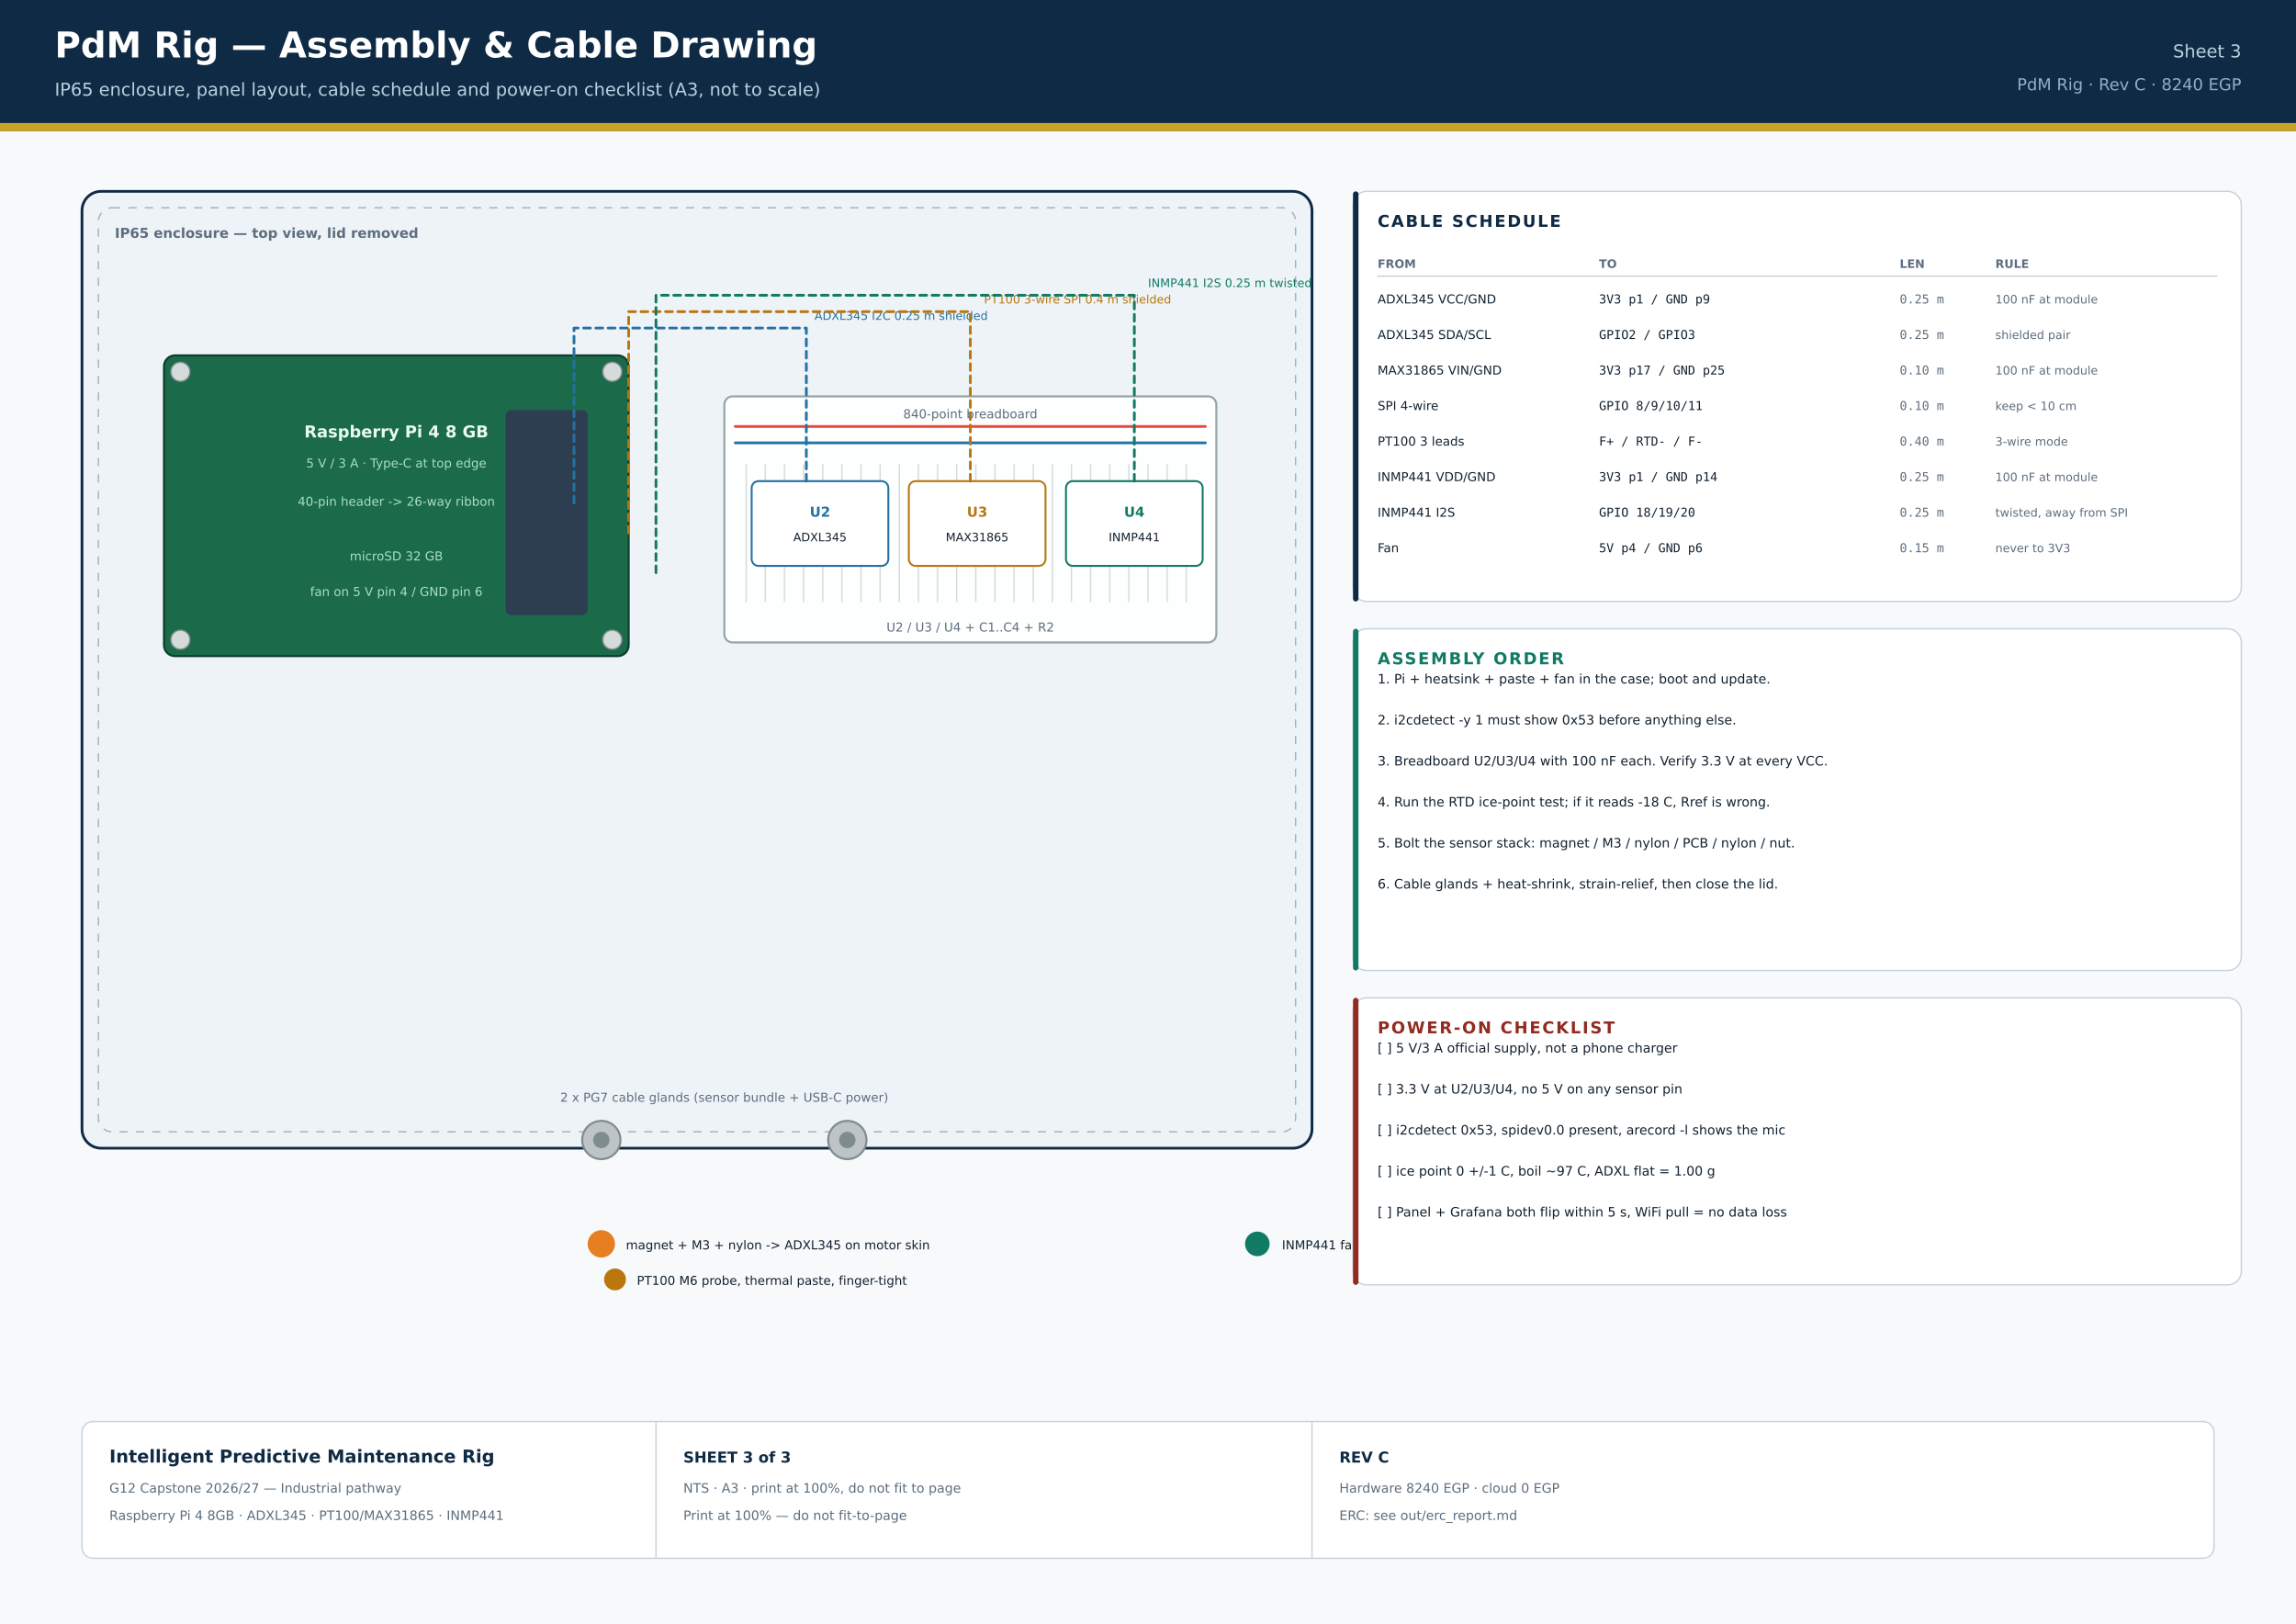
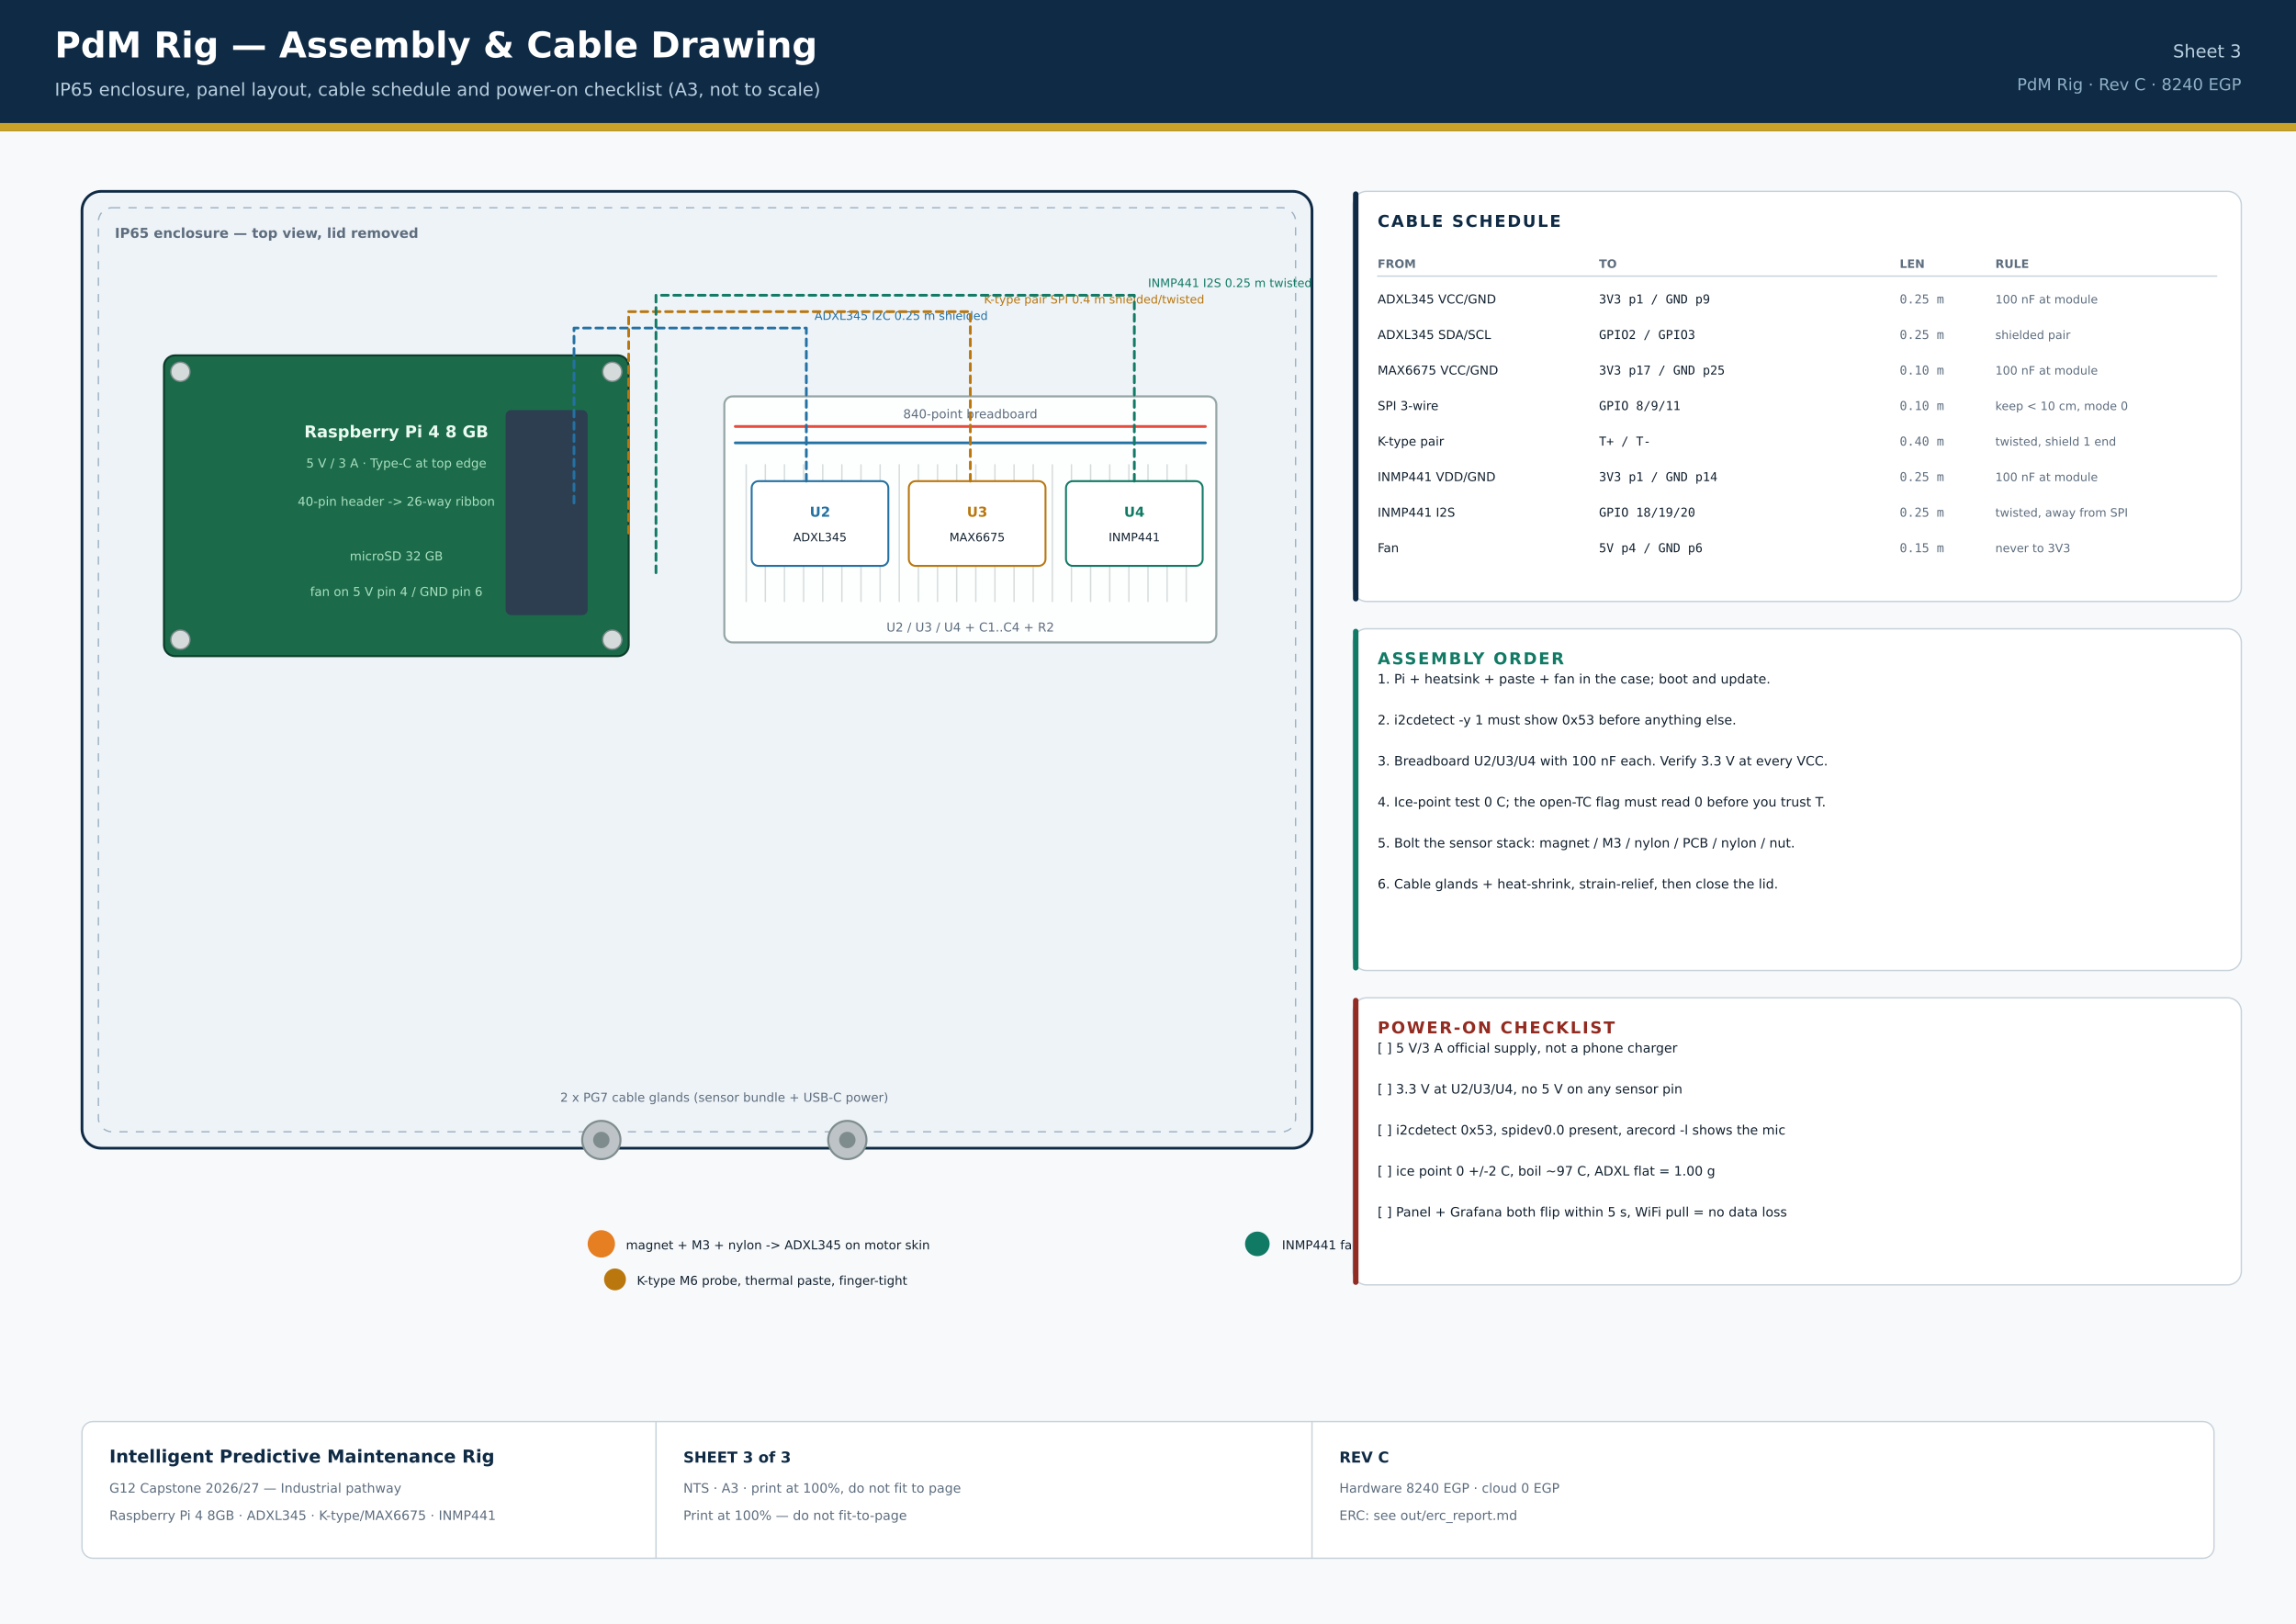
<svg xmlns="http://www.w3.org/2000/svg" width="1680" height="1188" viewBox="0 0 1680 1188" font-family="DejaVu Sans, Segoe UI, Arial, sans-serif">
  <rect width="1680" height="1188" fill="#f7f9fb" />
  <rect x="0.0" y="0.0" width="1680.0" height="96.0" rx="0" fill="#0f2a44" stroke="none" stroke-width="1" opacity="1" />
  <rect x="0.0" y="90.0" width="1680.0" height="6.0" rx="0" fill="#c9a227" stroke="none" stroke-width="1" opacity="1" />
  <text x="40.0" y="42.0" font-size="26" fill="#ffffff" text-anchor="start" font-weight="bold" font-family="DejaVu Sans, Segoe UI, Arial, sans-serif" letter-spacing="0" opacity="1">PdM Rig — Assembly &amp; Cable Drawing</text>
  <text x="40.0" y="70.0" font-size="13" fill="#b9cfe0" text-anchor="start" font-weight="normal" font-family="DejaVu Sans, Segoe UI, Arial, sans-serif" letter-spacing="0" opacity="1">IP65 enclosure, panel layout, cable schedule and power-on checklist (A3, not to scale)</text>
  <text x="1640.0" y="42.0" font-size="13" fill="#b9cfe0" text-anchor="end" font-weight="normal" font-family="DejaVu Sans, Segoe UI, Arial, sans-serif" letter-spacing="0" opacity="1">Sheet 3</text>
  <text x="1640.0" y="66.0" font-size="12" fill="#8fb0c6" text-anchor="end" font-weight="normal" font-family="DejaVu Sans, Segoe UI, Arial, sans-serif" letter-spacing="0" opacity="1">PdM Rig · Rev C · 8240 EGP</text>
  <rect x="60.0" y="140.0" width="900.0" height="700.0" rx="14" fill="#eef3f7" stroke="#0f2a44" stroke-width="2" opacity="1" />
  <rect x="72.0" y="152.0" width="876.0" height="676.0" rx="10" fill="none" stroke="#9fb3c4" stroke-width="1" opacity="1" stroke-dasharray="6 6" />
  <text x="84.0" y="174.0" font-size="10" fill="#5d6d7e" text-anchor="start" font-weight="bold" font-family="DejaVu Sans, Segoe UI, Arial, sans-serif" letter-spacing="0" opacity="1">IP65 enclosure — top view, lid removed</text>
  <rect x="120.0" y="260.0" width="340.0" height="220.0" rx="8" fill="#1b6b4a" stroke="#0d3d2a" stroke-width="1.5" opacity="1" />
  <circle cx="132.0" cy="272.0" r="7" fill="#d5dbdb" stroke="#7f8c8d" stroke-width="1" opacity="1" />
  <circle cx="448.0" cy="272.0" r="7" fill="#d5dbdb" stroke="#7f8c8d" stroke-width="1" opacity="1" />
  <circle cx="132.0" cy="468.0" r="7" fill="#d5dbdb" stroke="#7f8c8d" stroke-width="1" opacity="1" />
  <circle cx="448.0" cy="468.0" r="7" fill="#d5dbdb" stroke="#7f8c8d" stroke-width="1" opacity="1" />
  <rect x="370.0" y="300.0" width="60.0" height="150.0" rx="4" fill="#2c3e50" stroke="none" stroke-width="1" opacity="1" />
  <text x="290.0" y="320.0" font-size="12" fill="#eafaf1" text-anchor="middle" font-weight="bold" font-family="DejaVu Sans, Segoe UI, Arial, sans-serif" letter-spacing="0" opacity="1">Raspberry Pi 4  8 GB</text>
  <text x="290.0" y="342.0" font-size="9" fill="#a9dfbf" text-anchor="middle" font-weight="normal" font-family="DejaVu Sans, Segoe UI, Arial, sans-serif" letter-spacing="0" opacity="1">5 V / 3 A  ·  Type-C at top edge</text>
  <text x="290.0" y="370.0" font-size="9" fill="#a9dfbf" text-anchor="middle" font-weight="normal" font-family="DejaVu Sans, Segoe UI, Arial, sans-serif" letter-spacing="0" opacity="1">40-pin header -&gt; 26-way ribbon</text>
  <text x="290.0" y="410.0" font-size="9" fill="#a9dfbf" text-anchor="middle" font-weight="normal" font-family="DejaVu Sans, Segoe UI, Arial, sans-serif" letter-spacing="0" opacity="1">microSD 32 GB</text>
  <text x="290.0" y="436.0" font-size="9" fill="#a9dfbf" text-anchor="middle" font-weight="normal" font-family="DejaVu Sans, Segoe UI, Arial, sans-serif" letter-spacing="0" opacity="1">fan on 5 V pin 4 / GND pin 6</text>
  <rect x="530.0" y="290.0" width="360.0" height="180.0" rx="6" fill="#fdfefe" stroke="#95a5a6" stroke-width="1.5" opacity="1" />
  <line x1="538.0" y1="312.0" x2="882.0" y2="312.0" stroke="#e74c3c" stroke-width="2" stroke-linecap="round" opacity="1" />
  <line x1="538.0" y1="324.0" x2="882.0" y2="324.0" stroke="#2471a3" stroke-width="2" stroke-linecap="round" opacity="1" />
  <line x1="546.0" y1="340.0" x2="546.0" y2="440.0" stroke="#d5dbdb" stroke-width="1" stroke-linecap="round" opacity="1" />
  <line x1="560.0" y1="340.0" x2="560.0" y2="440.0" stroke="#d5dbdb" stroke-width="1" stroke-linecap="round" opacity="1" />
  <line x1="574.0" y1="340.0" x2="574.0" y2="440.0" stroke="#d5dbdb" stroke-width="1" stroke-linecap="round" opacity="1" />
  <line x1="588.0" y1="340.0" x2="588.0" y2="440.0" stroke="#d5dbdb" stroke-width="1" stroke-linecap="round" opacity="1" />
  <line x1="602.0" y1="340.0" x2="602.0" y2="440.0" stroke="#d5dbdb" stroke-width="1" stroke-linecap="round" opacity="1" />
  <line x1="616.0" y1="340.0" x2="616.0" y2="440.0" stroke="#d5dbdb" stroke-width="1" stroke-linecap="round" opacity="1" />
  <line x1="630.0" y1="340.0" x2="630.0" y2="440.0" stroke="#d5dbdb" stroke-width="1" stroke-linecap="round" opacity="1" />
  <line x1="644.0" y1="340.0" x2="644.0" y2="440.0" stroke="#d5dbdb" stroke-width="1" stroke-linecap="round" opacity="1" />
  <line x1="658.0" y1="340.0" x2="658.0" y2="440.0" stroke="#d5dbdb" stroke-width="1" stroke-linecap="round" opacity="1" />
  <line x1="672.0" y1="340.0" x2="672.0" y2="440.0" stroke="#d5dbdb" stroke-width="1" stroke-linecap="round" opacity="1" />
  <line x1="686.0" y1="340.0" x2="686.0" y2="440.0" stroke="#d5dbdb" stroke-width="1" stroke-linecap="round" opacity="1" />
  <line x1="700.0" y1="340.0" x2="700.0" y2="440.0" stroke="#d5dbdb" stroke-width="1" stroke-linecap="round" opacity="1" />
  <line x1="714.0" y1="340.0" x2="714.0" y2="440.0" stroke="#d5dbdb" stroke-width="1" stroke-linecap="round" opacity="1" />
  <line x1="728.0" y1="340.0" x2="728.0" y2="440.0" stroke="#d5dbdb" stroke-width="1" stroke-linecap="round" opacity="1" />
  <line x1="742.0" y1="340.0" x2="742.0" y2="440.0" stroke="#d5dbdb" stroke-width="1" stroke-linecap="round" opacity="1" />
  <line x1="756.0" y1="340.0" x2="756.0" y2="440.0" stroke="#d5dbdb" stroke-width="1" stroke-linecap="round" opacity="1" />
  <line x1="770.0" y1="340.0" x2="770.0" y2="440.0" stroke="#d5dbdb" stroke-width="1" stroke-linecap="round" opacity="1" />
  <line x1="784.0" y1="340.0" x2="784.0" y2="440.0" stroke="#d5dbdb" stroke-width="1" stroke-linecap="round" opacity="1" />
  <line x1="798.0" y1="340.0" x2="798.0" y2="440.0" stroke="#d5dbdb" stroke-width="1" stroke-linecap="round" opacity="1" />
  <line x1="812.0" y1="340.0" x2="812.0" y2="440.0" stroke="#d5dbdb" stroke-width="1" stroke-linecap="round" opacity="1" />
  <line x1="826.0" y1="340.0" x2="826.0" y2="440.0" stroke="#d5dbdb" stroke-width="1" stroke-linecap="round" opacity="1" />
  <line x1="840.0" y1="340.0" x2="840.0" y2="440.0" stroke="#d5dbdb" stroke-width="1" stroke-linecap="round" opacity="1" />
  <line x1="854.0" y1="340.0" x2="854.0" y2="440.0" stroke="#d5dbdb" stroke-width="1" stroke-linecap="round" opacity="1" />
  <line x1="868.0" y1="340.0" x2="868.0" y2="440.0" stroke="#d5dbdb" stroke-width="1" stroke-linecap="round" opacity="1" />
  <text x="710.0" y="306.0" font-size="9" fill="#5d6d7e" text-anchor="middle" font-weight="normal" font-family="DejaVu Sans, Segoe UI, Arial, sans-serif" letter-spacing="0" opacity="1">840-point breadboard</text>
  <text x="710.0" y="462.0" font-size="9" fill="#5d6d7e" text-anchor="middle" font-weight="normal" font-family="DejaVu Sans, Segoe UI, Arial, sans-serif" letter-spacing="0" opacity="1">U2 / U3 / U4 + C1..C4 + R2</text>
  <rect x="550.0" y="352.0" width="100.0" height="62.0" rx="5" fill="#fff" stroke="#2471a3" stroke-width="1.4" opacity="1" />
  <text x="600.0" y="378.0" font-size="10" fill="#2471a3" text-anchor="middle" font-weight="bold" font-family="DejaVu Sans, Segoe UI, Arial, sans-serif" letter-spacing="0" opacity="1">U2</text>
  <text x="600.0" y="396.0" font-size="8.5" fill="#12212f" text-anchor="middle" font-weight="normal" font-family="DejaVu Sans, Segoe UI, Arial, sans-serif" letter-spacing="0" opacity="1">ADXL345</text>
  <rect x="665.0" y="352.0" width="100.0" height="62.0" rx="5" fill="#fff" stroke="#b9770e" stroke-width="1.4" opacity="1" />
  <text x="715.0" y="378.0" font-size="10" fill="#b9770e" text-anchor="middle" font-weight="bold" font-family="DejaVu Sans, Segoe UI, Arial, sans-serif" letter-spacing="0" opacity="1">U3</text>
-   <text x="715.0" y="396.0" font-size="8.5" fill="#12212f" text-anchor="middle" font-weight="normal" font-family="DejaVu Sans, Segoe UI, Arial, sans-serif" letter-spacing="0" opacity="1">MAX31865</text>
+   <text x="715.0" y="396.0" font-size="8.5" fill="#12212f" text-anchor="middle" font-weight="normal" font-family="DejaVu Sans, Segoe UI, Arial, sans-serif" letter-spacing="0" opacity="1">MAX6675</text>
  <rect x="780.0" y="352.0" width="100.0" height="62.0" rx="5" fill="#fff" stroke="#117a65" stroke-width="1.4" opacity="1" />
  <text x="830.0" y="378.0" font-size="10" fill="#117a65" text-anchor="middle" font-weight="bold" font-family="DejaVu Sans, Segoe UI, Arial, sans-serif" letter-spacing="0" opacity="1">U4</text>
  <text x="830.0" y="396.0" font-size="8.5" fill="#12212f" text-anchor="middle" font-weight="normal" font-family="DejaVu Sans, Segoe UI, Arial, sans-serif" letter-spacing="0" opacity="1">INMP441</text>
  <circle cx="440.0" cy="834.0" r="14" fill="#bdc3c7" stroke="#7f8c8d" stroke-width="1.5" opacity="1" />
  <circle cx="440.0" cy="834.0" r="6" fill="#7f8c8d" stroke="none" stroke-width="1" opacity="1" />
  <circle cx="620.0" cy="834.0" r="14" fill="#bdc3c7" stroke="#7f8c8d" stroke-width="1.5" opacity="1" />
  <circle cx="620.0" cy="834.0" r="6" fill="#7f8c8d" stroke="none" stroke-width="1" opacity="1" />
  <text x="530.0" y="806.0" font-size="9" fill="#5d6d7e" text-anchor="middle" font-weight="normal" font-family="DejaVu Sans, Segoe UI, Arial, sans-serif" letter-spacing="0" opacity="1">2 x PG7 cable glands (sensor bundle + USB-C power)</text>
  <polyline points="590.0,352.0 590.0,240.0 420.0,240.0 420.0,370.0" fill="none" stroke="#2471a3" stroke-width="2" stroke-linejoin="round" stroke-linecap="round" opacity="1" stroke-dasharray="5 4" />
  <text x="596.0" y="234.0" font-size="8.5" fill="#2471a3" text-anchor="start" font-weight="normal" font-family="DejaVu Sans, Segoe UI, Arial, sans-serif" letter-spacing="0" opacity="1">ADXL345  I2C  0.25 m shielded</text>
  <polyline points="710.0,352.0 710.0,228.0 460.0,228.0 460.0,390.0" fill="none" stroke="#b9770e" stroke-width="2" stroke-linejoin="round" stroke-linecap="round" opacity="1" stroke-dasharray="5 4" />
-   <text x="720.0" y="222.0" font-size="8.5" fill="#b9770e" text-anchor="start" font-weight="normal" font-family="DejaVu Sans, Segoe UI, Arial, sans-serif" letter-spacing="0" opacity="1">PT100 3-wire  SPI  0.4 m shielded</text>
+   <text x="720.0" y="222.0" font-size="8.5" fill="#b9770e" text-anchor="start" font-weight="normal" font-family="DejaVu Sans, Segoe UI, Arial, sans-serif" letter-spacing="0" opacity="1">K-type pair  SPI  0.4 m shielded/twisted</text>
  <polyline points="830.0,352.0 830.0,216.0 480.0,216.0 480.0,420.0" fill="none" stroke="#117a65" stroke-width="2" stroke-linejoin="round" stroke-linecap="round" opacity="1" stroke-dasharray="5 4" />
  <text x="840.0" y="210.0" font-size="8.5" fill="#117a65" text-anchor="start" font-weight="normal" font-family="DejaVu Sans, Segoe UI, Arial, sans-serif" letter-spacing="0" opacity="1">INMP441  I2S  0.25 m twisted</text>
  <circle cx="440.0" cy="910.0" r="10" fill="#e67e22" stroke="none" stroke-width="1" opacity="1" />
  <text x="458.0" y="914.0" font-size="9" fill="#12212f" text-anchor="start" font-weight="normal" font-family="DejaVu Sans, Segoe UI, Arial, sans-serif" letter-spacing="0" opacity="1">magnet + M3 + nylon -&gt; ADXL345 on motor skin</text>
  <circle cx="450.0" cy="936.0" r="8" fill="#b9770e" stroke="none" stroke-width="1" opacity="1" />
-   <text x="466.0" y="940.0" font-size="9" fill="#12212f" text-anchor="start" font-weight="normal" font-family="DejaVu Sans, Segoe UI, Arial, sans-serif" letter-spacing="0" opacity="1">PT100 M6 probe, thermal paste, finger-tight</text>
+   <text x="466.0" y="940.0" font-size="9" fill="#12212f" text-anchor="start" font-weight="normal" font-family="DejaVu Sans, Segoe UI, Arial, sans-serif" letter-spacing="0" opacity="1">K-type M6 probe, thermal paste, finger-tight</text>
  <circle cx="920.0" cy="910.0" r="9" fill="#117a65" stroke="none" stroke-width="1" opacity="1" />
  <text x="938.0" y="914.0" font-size="9" fill="#12212f" text-anchor="start" font-weight="normal" font-family="DejaVu Sans, Segoe UI, Arial, sans-serif" letter-spacing="0" opacity="1">INMP441 facing bearing, 10-20 cm</text>
  <rect x="990.0" y="140.0" width="650.0" height="300.0" rx="10" fill="#ffffff" stroke="#c8d2da" stroke-width="1" opacity="1" />
  <rect x="990.0" y="140.0" width="4.0" height="300.0" rx="2" fill="#0f2a44" stroke="none" stroke-width="1" opacity="1" />
  <text x="1008.0" y="166.0" font-size="12" fill="#0f2a44" text-anchor="start" font-weight="bold" font-family="DejaVu Sans, Segoe UI, Arial, sans-serif" letter-spacing="1.2" opacity="1">CABLE SCHEDULE</text>
  <text x="1008.0" y="196.0" font-size="8.5" fill="#5d6d7e" text-anchor="start" font-weight="bold" font-family="DejaVu Sans, Segoe UI, Arial, sans-serif" letter-spacing="0" opacity="1">FROM</text>
  <text x="1170.0" y="196.0" font-size="8.5" fill="#5d6d7e" text-anchor="start" font-weight="bold" font-family="DejaVu Sans, Segoe UI, Arial, sans-serif" letter-spacing="0" opacity="1">TO</text>
  <text x="1390.0" y="196.0" font-size="8.5" fill="#5d6d7e" text-anchor="start" font-weight="bold" font-family="DejaVu Sans, Segoe UI, Arial, sans-serif" letter-spacing="0" opacity="1">LEN</text>
  <text x="1460.0" y="196.0" font-size="8.5" fill="#5d6d7e" text-anchor="start" font-weight="bold" font-family="DejaVu Sans, Segoe UI, Arial, sans-serif" letter-spacing="0" opacity="1">RULE</text>
  <line x1="1008.0" y1="202.0" x2="1622.0" y2="202.0" stroke="#c8d2da" stroke-width="1" stroke-linecap="round" opacity="1" />
  <text x="1008.0" y="222.0" font-size="9" fill="#12212f" text-anchor="start" font-weight="normal" font-family="DejaVu Sans, Segoe UI, Arial, sans-serif" letter-spacing="0" opacity="1">ADXL345 VCC/GND</text>
  <text x="1170.0" y="222.0" font-size="9" fill="#12212f" text-anchor="start" font-weight="normal" font-family="DejaVu Sans Mono, Consolas, monospace" letter-spacing="0" opacity="1">3V3 p1 / GND p9</text>
  <text x="1390.0" y="222.0" font-size="9" fill="#5d6d7e" text-anchor="start" font-weight="normal" font-family="DejaVu Sans Mono, Consolas, monospace" letter-spacing="0" opacity="1">0.25 m</text>
  <text x="1460.0" y="222.0" font-size="8.5" fill="#5d6d7e" text-anchor="start" font-weight="normal" font-family="DejaVu Sans, Segoe UI, Arial, sans-serif" letter-spacing="0" opacity="1">100 nF at module</text>
  <text x="1008.0" y="248.0" font-size="9" fill="#12212f" text-anchor="start" font-weight="normal" font-family="DejaVu Sans, Segoe UI, Arial, sans-serif" letter-spacing="0" opacity="1">ADXL345 SDA/SCL</text>
  <text x="1170.0" y="248.0" font-size="9" fill="#12212f" text-anchor="start" font-weight="normal" font-family="DejaVu Sans Mono, Consolas, monospace" letter-spacing="0" opacity="1">GPIO2 / GPIO3</text>
  <text x="1390.0" y="248.0" font-size="9" fill="#5d6d7e" text-anchor="start" font-weight="normal" font-family="DejaVu Sans Mono, Consolas, monospace" letter-spacing="0" opacity="1">0.25 m</text>
  <text x="1460.0" y="248.0" font-size="8.5" fill="#5d6d7e" text-anchor="start" font-weight="normal" font-family="DejaVu Sans, Segoe UI, Arial, sans-serif" letter-spacing="0" opacity="1">shielded pair</text>
-   <text x="1008.0" y="274.0" font-size="9" fill="#12212f" text-anchor="start" font-weight="normal" font-family="DejaVu Sans, Segoe UI, Arial, sans-serif" letter-spacing="0" opacity="1">MAX31865 VIN/GND</text>
+   <text x="1008.0" y="274.0" font-size="9" fill="#12212f" text-anchor="start" font-weight="normal" font-family="DejaVu Sans, Segoe UI, Arial, sans-serif" letter-spacing="0" opacity="1">MAX6675 VCC/GND</text>
  <text x="1170.0" y="274.0" font-size="9" fill="#12212f" text-anchor="start" font-weight="normal" font-family="DejaVu Sans Mono, Consolas, monospace" letter-spacing="0" opacity="1">3V3 p17 / GND p25</text>
  <text x="1390.0" y="274.0" font-size="9" fill="#5d6d7e" text-anchor="start" font-weight="normal" font-family="DejaVu Sans Mono, Consolas, monospace" letter-spacing="0" opacity="1">0.10 m</text>
  <text x="1460.0" y="274.0" font-size="8.5" fill="#5d6d7e" text-anchor="start" font-weight="normal" font-family="DejaVu Sans, Segoe UI, Arial, sans-serif" letter-spacing="0" opacity="1">100 nF at module</text>
-   <text x="1008.0" y="300.0" font-size="9" fill="#12212f" text-anchor="start" font-weight="normal" font-family="DejaVu Sans, Segoe UI, Arial, sans-serif" letter-spacing="0" opacity="1">SPI 4-wire</text>
-   <text x="1170.0" y="300.0" font-size="9" fill="#12212f" text-anchor="start" font-weight="normal" font-family="DejaVu Sans Mono, Consolas, monospace" letter-spacing="0" opacity="1">GPIO 8/9/10/11</text>
+   <text x="1008.0" y="300.0" font-size="9" fill="#12212f" text-anchor="start" font-weight="normal" font-family="DejaVu Sans, Segoe UI, Arial, sans-serif" letter-spacing="0" opacity="1">SPI 3-wire</text>
+   <text x="1170.0" y="300.0" font-size="9" fill="#12212f" text-anchor="start" font-weight="normal" font-family="DejaVu Sans Mono, Consolas, monospace" letter-spacing="0" opacity="1">GPIO 8/9/11</text>
  <text x="1390.0" y="300.0" font-size="9" fill="#5d6d7e" text-anchor="start" font-weight="normal" font-family="DejaVu Sans Mono, Consolas, monospace" letter-spacing="0" opacity="1">0.10 m</text>
-   <text x="1460.0" y="300.0" font-size="8.5" fill="#5d6d7e" text-anchor="start" font-weight="normal" font-family="DejaVu Sans, Segoe UI, Arial, sans-serif" letter-spacing="0" opacity="1">keep &lt; 10 cm</text>
-   <text x="1008.0" y="326.0" font-size="9" fill="#12212f" text-anchor="start" font-weight="normal" font-family="DejaVu Sans, Segoe UI, Arial, sans-serif" letter-spacing="0" opacity="1">PT100 3 leads</text>
-   <text x="1170.0" y="326.0" font-size="9" fill="#12212f" text-anchor="start" font-weight="normal" font-family="DejaVu Sans Mono, Consolas, monospace" letter-spacing="0" opacity="1">F+ / RTD- / F-</text>
+   <text x="1460.0" y="300.0" font-size="8.5" fill="#5d6d7e" text-anchor="start" font-weight="normal" font-family="DejaVu Sans, Segoe UI, Arial, sans-serif" letter-spacing="0" opacity="1">keep &lt; 10 cm, mode 0</text>
+   <text x="1008.0" y="326.0" font-size="9" fill="#12212f" text-anchor="start" font-weight="normal" font-family="DejaVu Sans, Segoe UI, Arial, sans-serif" letter-spacing="0" opacity="1">K-type pair</text>
+   <text x="1170.0" y="326.0" font-size="9" fill="#12212f" text-anchor="start" font-weight="normal" font-family="DejaVu Sans Mono, Consolas, monospace" letter-spacing="0" opacity="1">T+ / T-</text>
  <text x="1390.0" y="326.0" font-size="9" fill="#5d6d7e" text-anchor="start" font-weight="normal" font-family="DejaVu Sans Mono, Consolas, monospace" letter-spacing="0" opacity="1">0.40 m</text>
-   <text x="1460.0" y="326.0" font-size="8.5" fill="#5d6d7e" text-anchor="start" font-weight="normal" font-family="DejaVu Sans, Segoe UI, Arial, sans-serif" letter-spacing="0" opacity="1">3-wire mode</text>
+   <text x="1460.0" y="326.0" font-size="8.5" fill="#5d6d7e" text-anchor="start" font-weight="normal" font-family="DejaVu Sans, Segoe UI, Arial, sans-serif" letter-spacing="0" opacity="1">twisted, shield 1 end</text>
  <text x="1008.0" y="352.0" font-size="9" fill="#12212f" text-anchor="start" font-weight="normal" font-family="DejaVu Sans, Segoe UI, Arial, sans-serif" letter-spacing="0" opacity="1">INMP441 VDD/GND</text>
  <text x="1170.0" y="352.0" font-size="9" fill="#12212f" text-anchor="start" font-weight="normal" font-family="DejaVu Sans Mono, Consolas, monospace" letter-spacing="0" opacity="1">3V3 p1 / GND p14</text>
  <text x="1390.0" y="352.0" font-size="9" fill="#5d6d7e" text-anchor="start" font-weight="normal" font-family="DejaVu Sans Mono, Consolas, monospace" letter-spacing="0" opacity="1">0.25 m</text>
  <text x="1460.0" y="352.0" font-size="8.5" fill="#5d6d7e" text-anchor="start" font-weight="normal" font-family="DejaVu Sans, Segoe UI, Arial, sans-serif" letter-spacing="0" opacity="1">100 nF at module</text>
  <text x="1008.0" y="378.0" font-size="9" fill="#12212f" text-anchor="start" font-weight="normal" font-family="DejaVu Sans, Segoe UI, Arial, sans-serif" letter-spacing="0" opacity="1">INMP441 I2S</text>
  <text x="1170.0" y="378.0" font-size="9" fill="#12212f" text-anchor="start" font-weight="normal" font-family="DejaVu Sans Mono, Consolas, monospace" letter-spacing="0" opacity="1">GPIO 18/19/20</text>
  <text x="1390.0" y="378.0" font-size="9" fill="#5d6d7e" text-anchor="start" font-weight="normal" font-family="DejaVu Sans Mono, Consolas, monospace" letter-spacing="0" opacity="1">0.25 m</text>
  <text x="1460.0" y="378.0" font-size="8.5" fill="#5d6d7e" text-anchor="start" font-weight="normal" font-family="DejaVu Sans, Segoe UI, Arial, sans-serif" letter-spacing="0" opacity="1">twisted, away from SPI</text>
  <text x="1008.0" y="404.0" font-size="9" fill="#12212f" text-anchor="start" font-weight="normal" font-family="DejaVu Sans, Segoe UI, Arial, sans-serif" letter-spacing="0" opacity="1">Fan</text>
  <text x="1170.0" y="404.0" font-size="9" fill="#12212f" text-anchor="start" font-weight="normal" font-family="DejaVu Sans Mono, Consolas, monospace" letter-spacing="0" opacity="1">5V p4 / GND p6</text>
  <text x="1390.0" y="404.0" font-size="9" fill="#5d6d7e" text-anchor="start" font-weight="normal" font-family="DejaVu Sans Mono, Consolas, monospace" letter-spacing="0" opacity="1">0.15 m</text>
  <text x="1460.0" y="404.0" font-size="8.5" fill="#5d6d7e" text-anchor="start" font-weight="normal" font-family="DejaVu Sans, Segoe UI, Arial, sans-serif" letter-spacing="0" opacity="1">never to 3V3</text>
  <rect x="990.0" y="460.0" width="650.0" height="250.0" rx="10" fill="#ffffff" stroke="#c8d2da" stroke-width="1" opacity="1" />
  <rect x="990.0" y="460.0" width="4.0" height="250.0" rx="2" fill="#117a65" stroke="none" stroke-width="1" opacity="1" />
  <text x="1008.0" y="486.0" font-size="12" fill="#117a65" text-anchor="start" font-weight="bold" font-family="DejaVu Sans, Segoe UI, Arial, sans-serif" letter-spacing="1.2" opacity="1">ASSEMBLY ORDER</text>
  <text x="1008.0" y="500.0" font-size="9.5" fill="#12212f" text-anchor="start" font-weight="normal" font-family="DejaVu Sans, Segoe UI, Arial, sans-serif" letter-spacing="0" opacity="1">1. Pi + heatsink + paste + fan in the case; boot and update.</text>
  <text x="1008.0" y="530.0" font-size="9.5" fill="#12212f" text-anchor="start" font-weight="normal" font-family="DejaVu Sans, Segoe UI, Arial, sans-serif" letter-spacing="0" opacity="1">2. i2cdetect -y 1 must show 0x53 before anything else.</text>
  <text x="1008.0" y="560.0" font-size="9.5" fill="#12212f" text-anchor="start" font-weight="normal" font-family="DejaVu Sans, Segoe UI, Arial, sans-serif" letter-spacing="0" opacity="1">3. Breadboard U2/U3/U4 with 100 nF each. Verify 3.3 V at every VCC.</text>
-   <text x="1008.0" y="590.0" font-size="9.5" fill="#12212f" text-anchor="start" font-weight="normal" font-family="DejaVu Sans, Segoe UI, Arial, sans-serif" letter-spacing="0" opacity="1">4. Run the RTD ice-point test; if it reads -18 C, Rref is wrong.</text>
+   <text x="1008.0" y="590.0" font-size="9.5" fill="#12212f" text-anchor="start" font-weight="normal" font-family="DejaVu Sans, Segoe UI, Arial, sans-serif" letter-spacing="0" opacity="1">4. Ice-point test 0 C; the open-TC flag must read 0 before you trust T.</text>
  <text x="1008.0" y="620.0" font-size="9.5" fill="#12212f" text-anchor="start" font-weight="normal" font-family="DejaVu Sans, Segoe UI, Arial, sans-serif" letter-spacing="0" opacity="1">5. Bolt the sensor stack: magnet / M3 / nylon / PCB / nylon / nut.</text>
  <text x="1008.0" y="650.0" font-size="9.5" fill="#12212f" text-anchor="start" font-weight="normal" font-family="DejaVu Sans, Segoe UI, Arial, sans-serif" letter-spacing="0" opacity="1">6. Cable glands + heat-shrink, strain-relief, then close the lid.</text>
  <rect x="990.0" y="730.0" width="650.0" height="210.0" rx="10" fill="#ffffff" stroke="#c8d2da" stroke-width="1" opacity="1" />
  <rect x="990.0" y="730.0" width="4.0" height="210.0" rx="2" fill="#922b21" stroke="none" stroke-width="1" opacity="1" />
  <text x="1008.0" y="756.0" font-size="12" fill="#922b21" text-anchor="start" font-weight="bold" font-family="DejaVu Sans, Segoe UI, Arial, sans-serif" letter-spacing="1.2" opacity="1">POWER-ON CHECKLIST</text>
  <text x="1008.0" y="770.0" font-size="9.5" fill="#12212f" text-anchor="start" font-weight="normal" font-family="DejaVu Sans, Segoe UI, Arial, sans-serif" letter-spacing="0" opacity="1">[ ] 5 V/3 A official supply, not a phone charger</text>
  <text x="1008.0" y="800.0" font-size="9.5" fill="#12212f" text-anchor="start" font-weight="normal" font-family="DejaVu Sans, Segoe UI, Arial, sans-serif" letter-spacing="0" opacity="1">[ ] 3.3 V at U2/U3/U4, no 5 V on any sensor pin</text>
  <text x="1008.0" y="830.0" font-size="9.5" fill="#12212f" text-anchor="start" font-weight="normal" font-family="DejaVu Sans, Segoe UI, Arial, sans-serif" letter-spacing="0" opacity="1">[ ] i2cdetect 0x53, spidev0.0 present, arecord -l shows the mic</text>
-   <text x="1008.0" y="860.0" font-size="9.5" fill="#12212f" text-anchor="start" font-weight="normal" font-family="DejaVu Sans, Segoe UI, Arial, sans-serif" letter-spacing="0" opacity="1">[ ] ice point 0 +/-1 C, boil ~97 C, ADXL flat = 1.00 g</text>
+   <text x="1008.0" y="860.0" font-size="9.5" fill="#12212f" text-anchor="start" font-weight="normal" font-family="DejaVu Sans, Segoe UI, Arial, sans-serif" letter-spacing="0" opacity="1">[ ] ice point 0 +/-2 C, boil ~97 C, ADXL flat = 1.00 g</text>
  <text x="1008.0" y="890.0" font-size="9.5" fill="#12212f" text-anchor="start" font-weight="normal" font-family="DejaVu Sans, Segoe UI, Arial, sans-serif" letter-spacing="0" opacity="1">[ ] Panel + Grafana both flip within 5 s, WiFi pull = no data loss</text>
  <rect x="60.0" y="1040.0" width="1560.0" height="100.0" rx="8" fill="#fff" stroke="#c8d2da" stroke-width="1" opacity="1" />
  <line x1="480.0" y1="1040.0" x2="480.0" y2="1140.0" stroke="#c8d2da" stroke-width="1" stroke-linecap="round" opacity="1" />
  <line x1="960.0" y1="1040.0" x2="960.0" y2="1140.0" stroke="#c8d2da" stroke-width="1" stroke-linecap="round" opacity="1" />
  <text x="80.0" y="1070.0" font-size="13" fill="#0f2a44" text-anchor="start" font-weight="bold" font-family="DejaVu Sans, Segoe UI, Arial, sans-serif" letter-spacing="0" opacity="1">Intelligent Predictive Maintenance Rig</text>
  <text x="80.0" y="1092.0" font-size="9.5" fill="#5d6d7e" text-anchor="start" font-weight="normal" font-family="DejaVu Sans, Segoe UI, Arial, sans-serif" letter-spacing="0" opacity="1">G12 Capstone 2026/27 — Industrial pathway</text>
-   <text x="80.0" y="1112.0" font-size="9.5" fill="#5d6d7e" text-anchor="start" font-weight="normal" font-family="DejaVu Sans, Segoe UI, Arial, sans-serif" letter-spacing="0" opacity="1">Raspberry Pi 4 8GB · ADXL345 · PT100/MAX31865 · INMP441</text>
+   <text x="80.0" y="1112.0" font-size="9.5" fill="#5d6d7e" text-anchor="start" font-weight="normal" font-family="DejaVu Sans, Segoe UI, Arial, sans-serif" letter-spacing="0" opacity="1">Raspberry Pi 4 8GB · ADXL345 · K-type/MAX6675 · INMP441</text>
  <text x="500.0" y="1070.0" font-size="11" fill="#0f2a44" text-anchor="start" font-weight="bold" font-family="DejaVu Sans, Segoe UI, Arial, sans-serif" letter-spacing="0" opacity="1">SHEET 3 of 3</text>
  <text x="500.0" y="1092.0" font-size="9.5" fill="#5d6d7e" text-anchor="start" font-weight="normal" font-family="DejaVu Sans, Segoe UI, Arial, sans-serif" letter-spacing="0" opacity="1">NTS  ·  A3  ·  print at 100%, do not fit to page</text>
  <text x="500.0" y="1112.0" font-size="9.5" fill="#5d6d7e" text-anchor="start" font-weight="normal" font-family="DejaVu Sans, Segoe UI, Arial, sans-serif" letter-spacing="0" opacity="1">Print at 100% — do not fit-to-page</text>
  <text x="980.0" y="1070.0" font-size="11" fill="#0f2a44" text-anchor="start" font-weight="bold" font-family="DejaVu Sans, Segoe UI, Arial, sans-serif" letter-spacing="0" opacity="1">REV C</text>
  <text x="980.0" y="1092.0" font-size="9.5" fill="#5d6d7e" text-anchor="start" font-weight="normal" font-family="DejaVu Sans, Segoe UI, Arial, sans-serif" letter-spacing="0" opacity="1">Hardware 8240 EGP · cloud 0 EGP</text>
  <text x="980.0" y="1112.0" font-size="9.5" fill="#5d6d7e" text-anchor="start" font-weight="normal" font-family="DejaVu Sans, Segoe UI, Arial, sans-serif" letter-spacing="0" opacity="1">ERC: see out/erc_report.md</text>
</svg>
